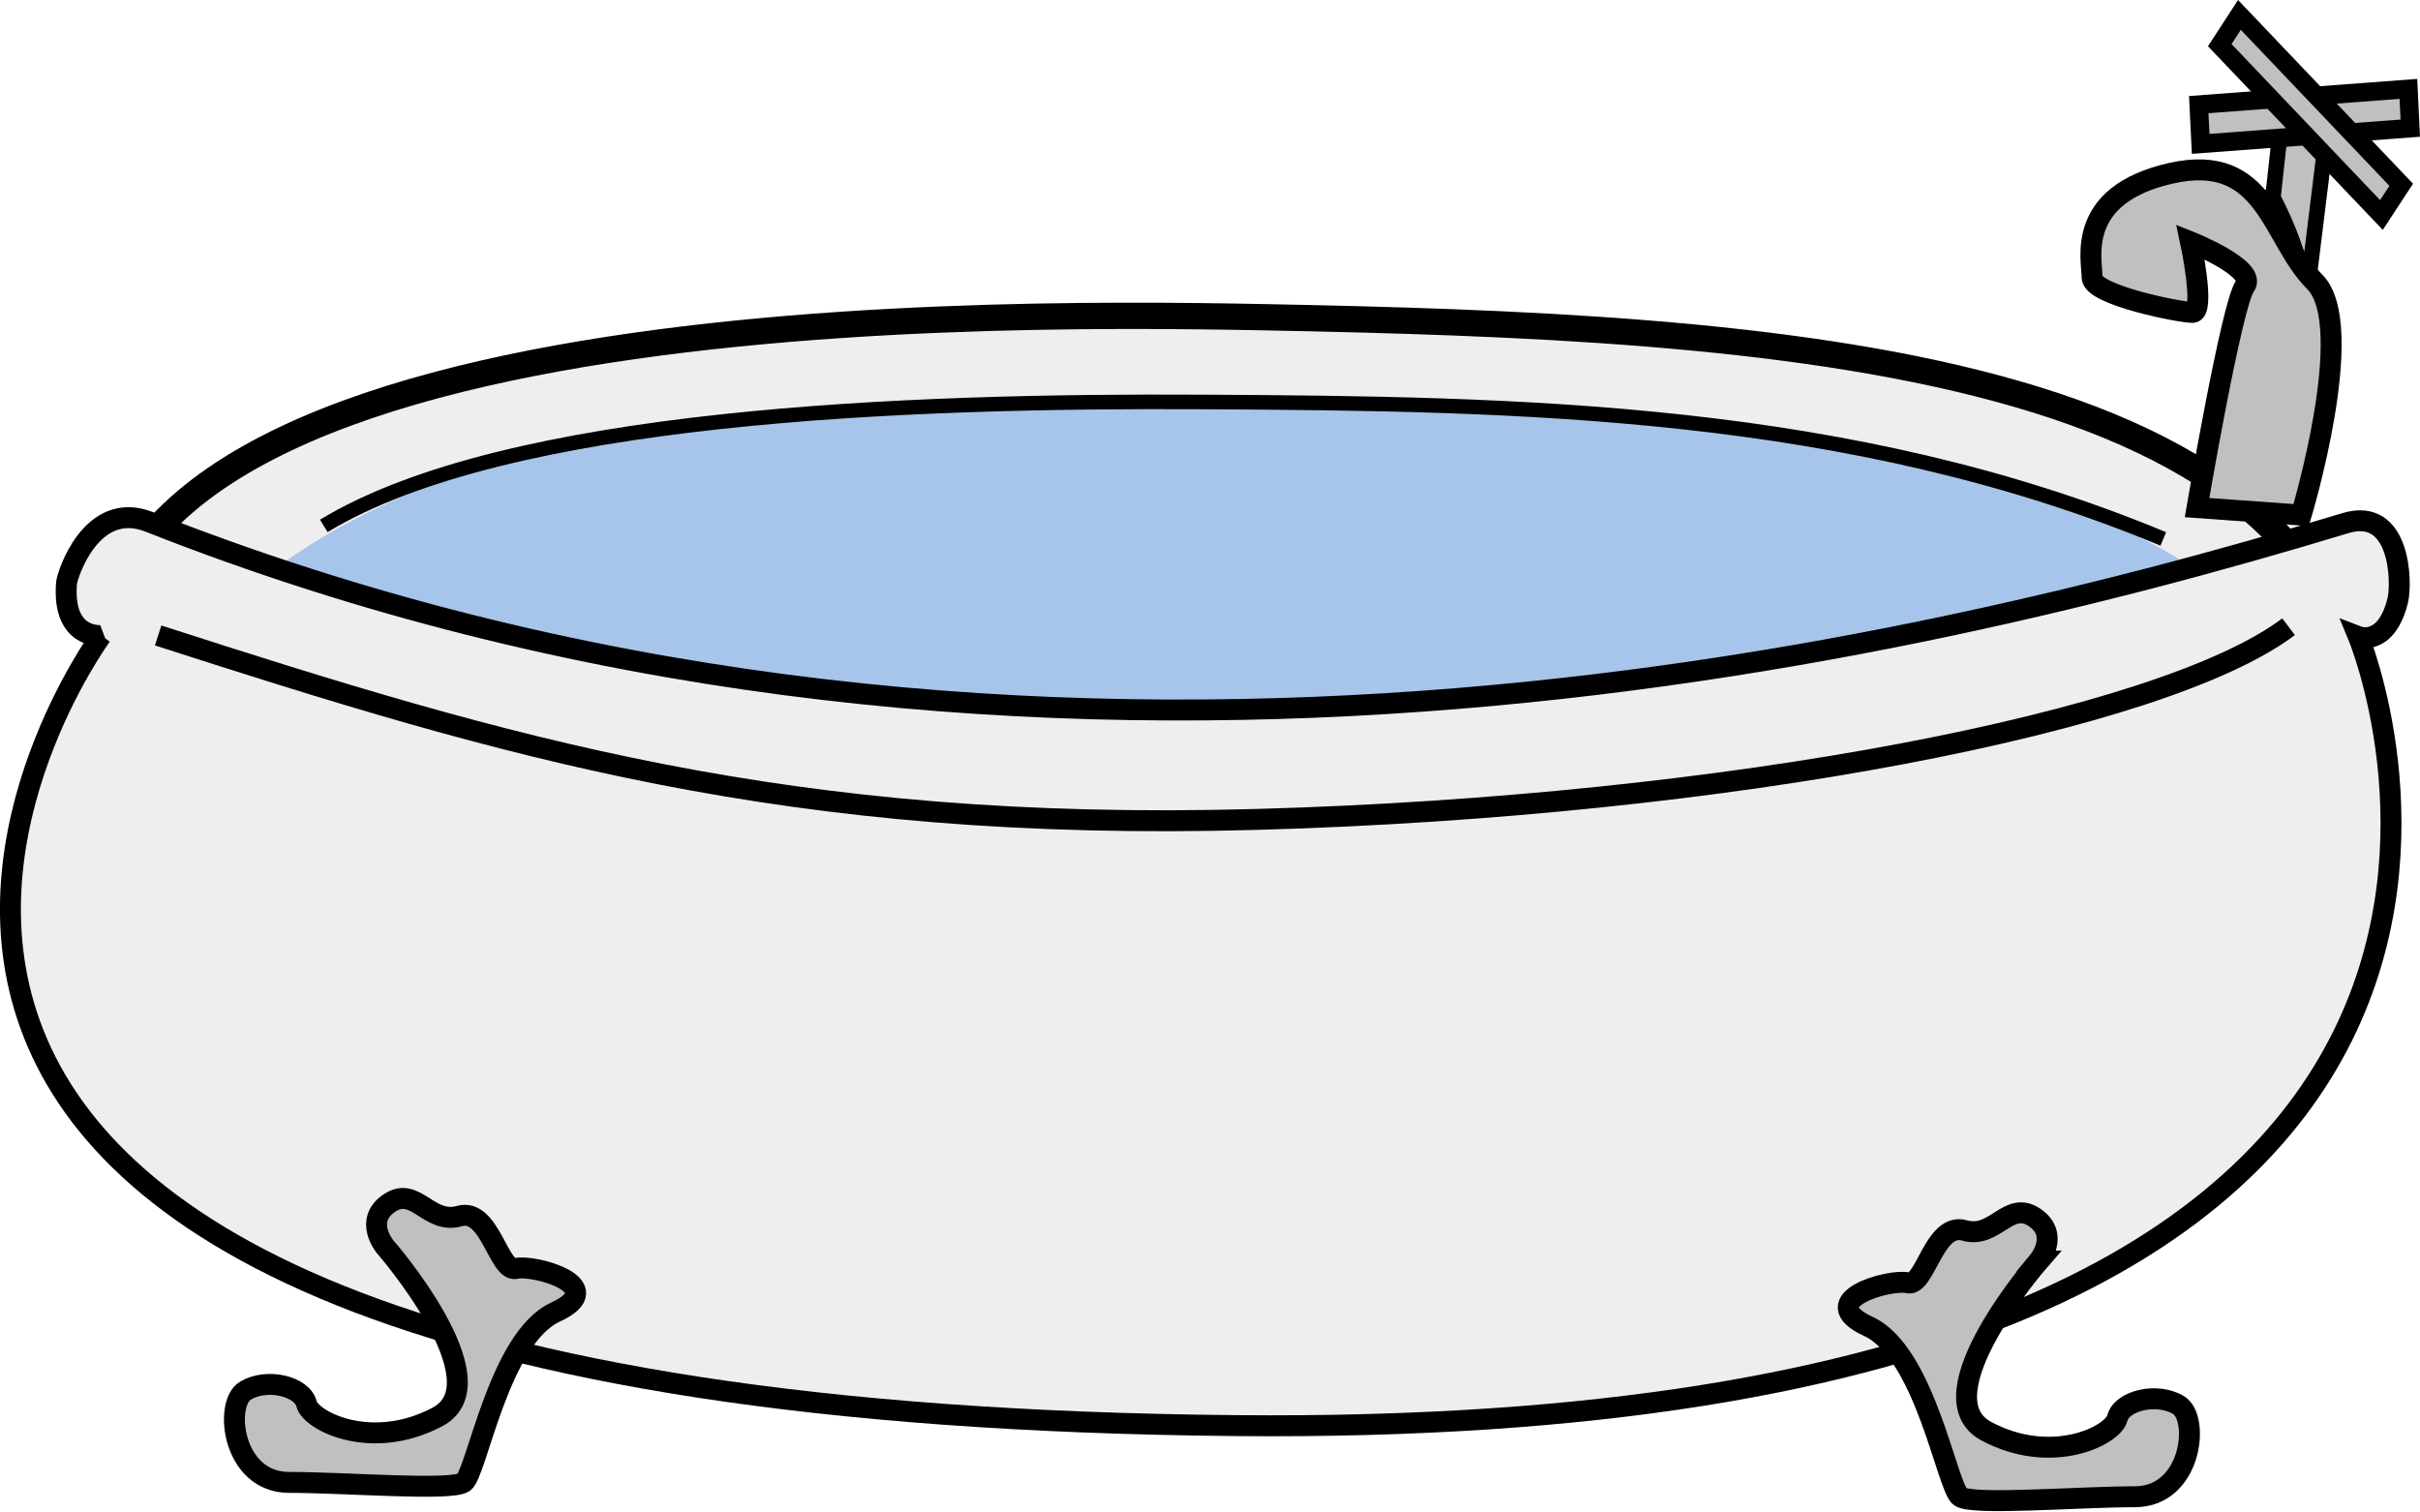
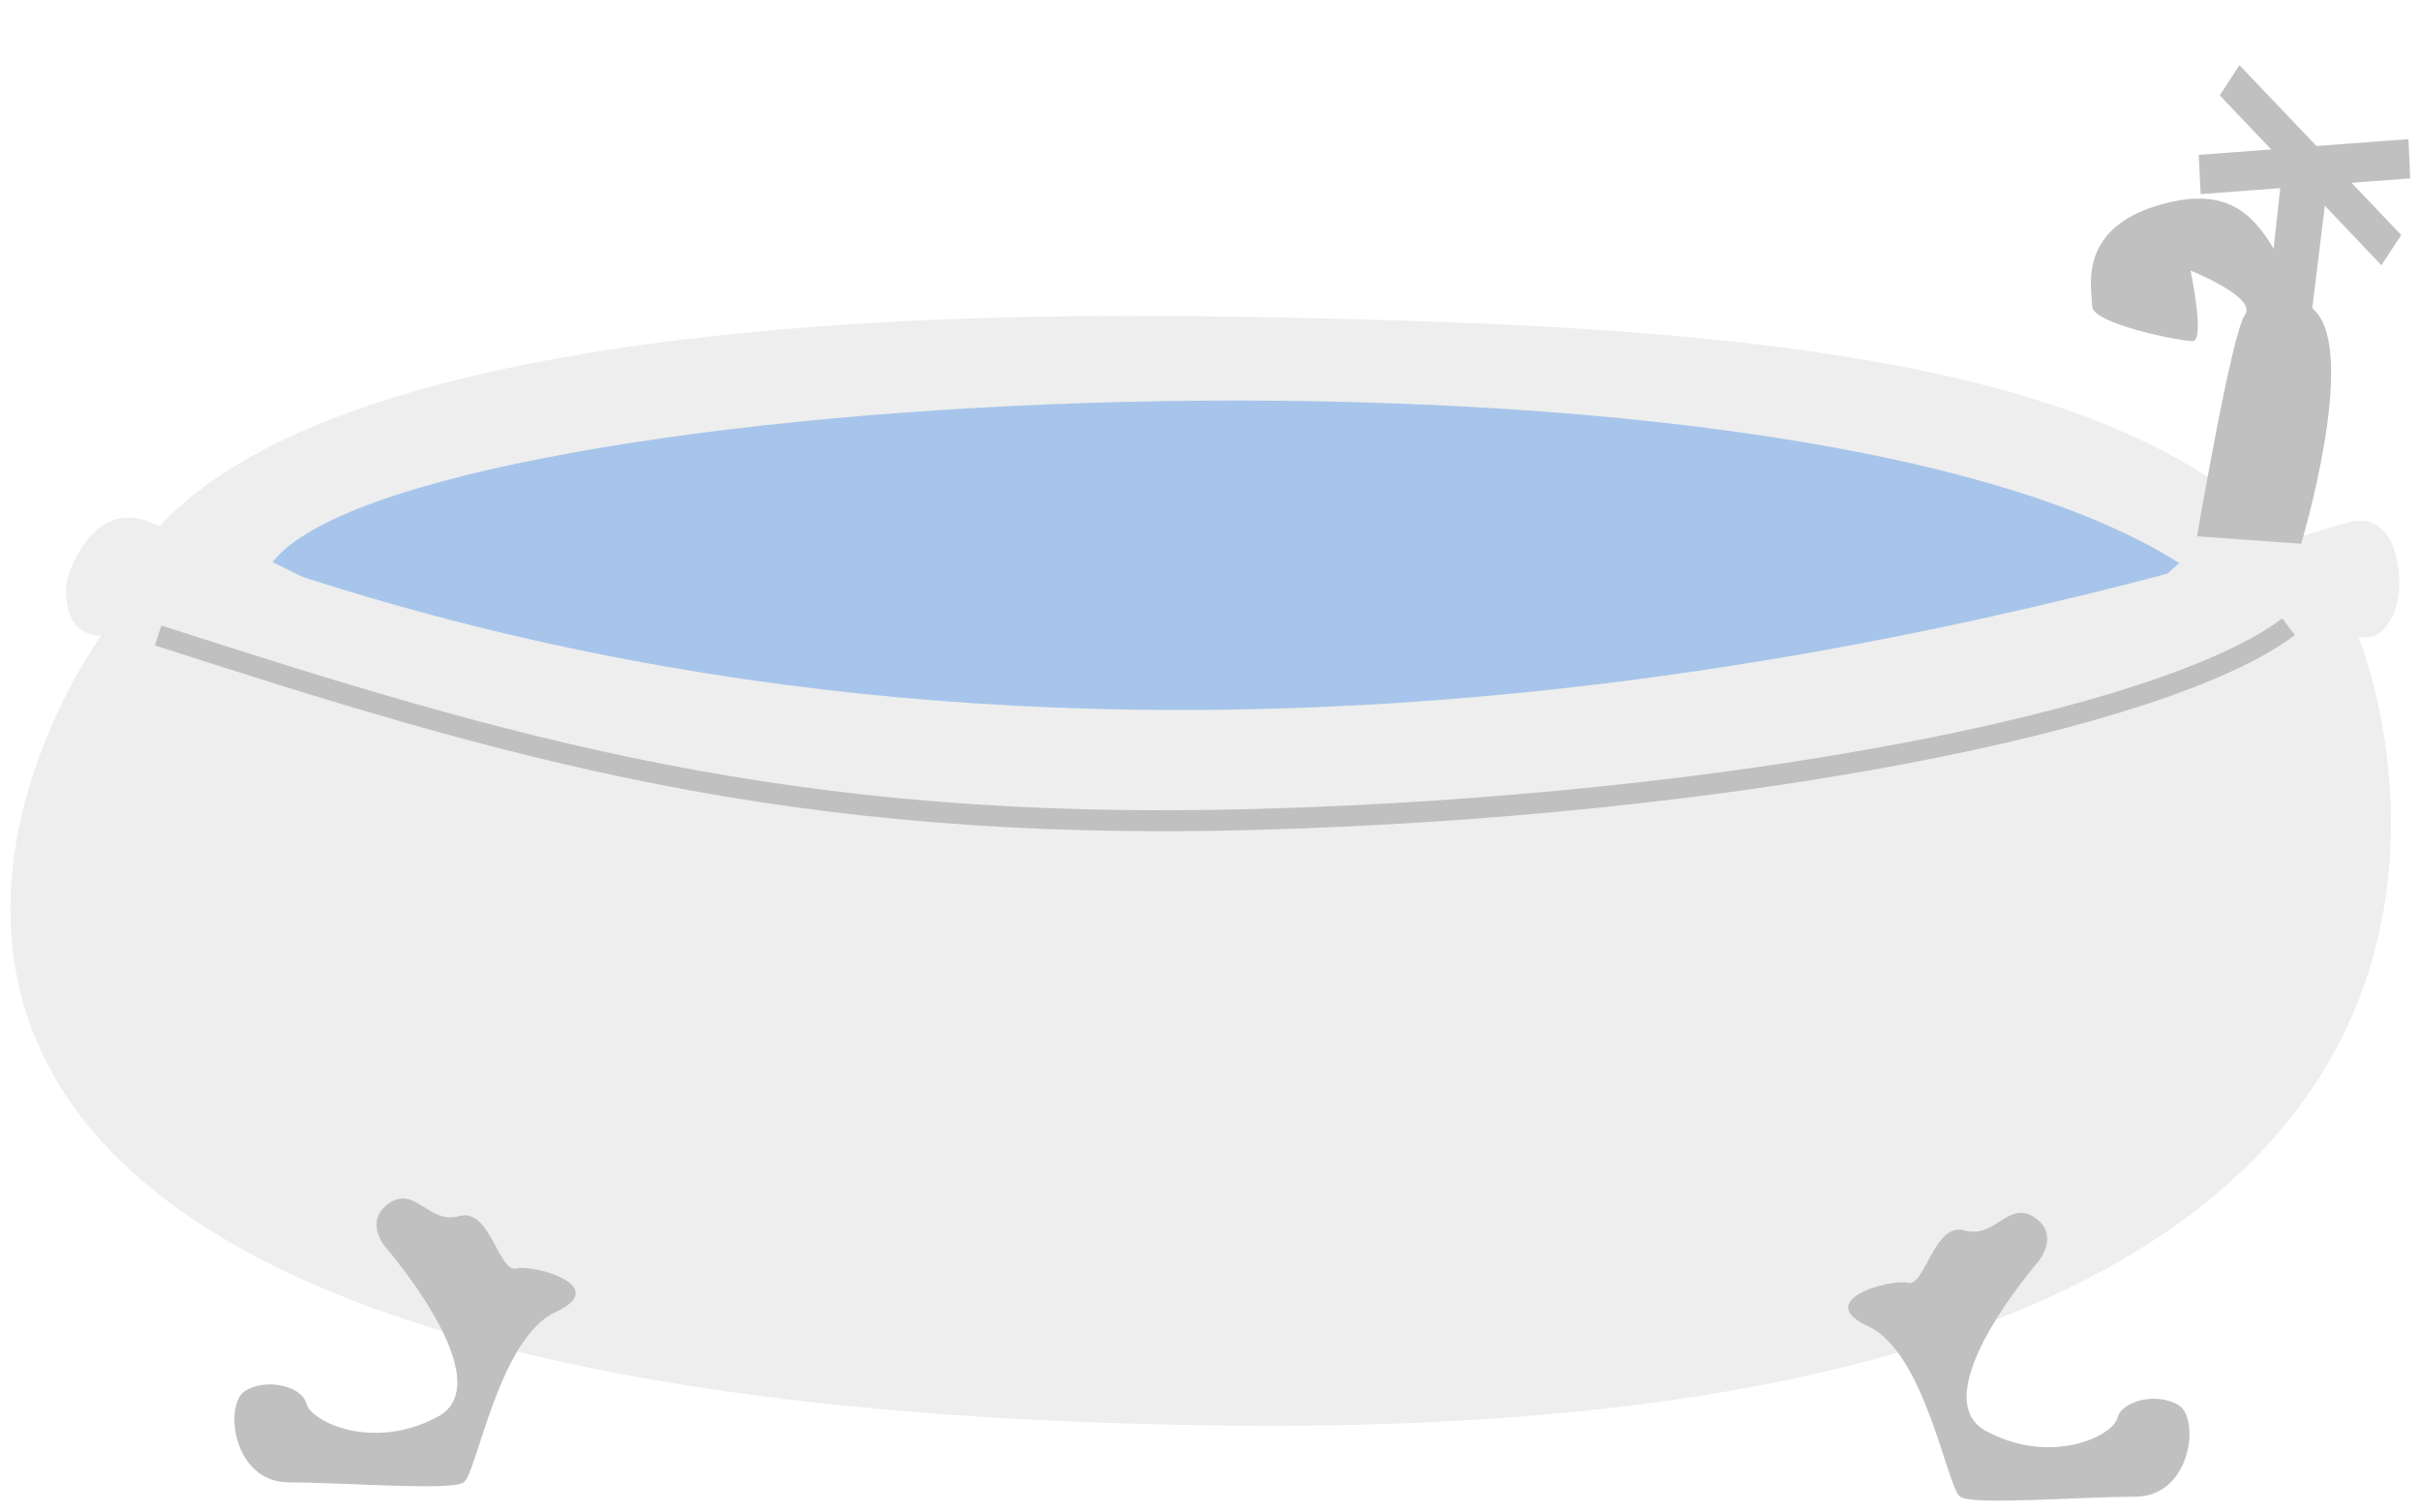
- <svg xmlns="http://www.w3.org/2000/svg" id="Layer_1" xml:space="preserve" overflow="visible" viewBox="0 0 337.276 210.606" version="1.1" enable-background="new 0 0 337.276 210.606">
+ <svg xmlns="http://www.w3.org/2000/svg" version="1.1" x="0" y="0" width="337.276" height="210.606" viewBox="0, 0, 337.276, 210.606">
  <g id="bath">
-     <path stroke="#000000" stroke-width="3.664" d="m15.136 103.3c-15.455-60.909 119.13-59.896 160.91-59.091 70.773 1.363 150.91 5.454 153.64 59.091" fill="#EEEEEE" />
-     <path d="m319.16 99.204c-3.726-39.437-107.44-42.938-151.29-43.182-41.604-0.23-124.14-3.396-147.43 44.734" fill="#A7C5EA" />
-     <path stroke="#000000" stroke-width="2.917" d="m14.13 88.566s-5.478 0.604-4.859-7.304c0.07-0.993 3.413-11.729 11.546-8.519 118.86 46.915 238.86 20.552 306.05 0.171 7.738-2.348 7.907 8.348 7.306 10.785-1.626 6.513-5.48 5.032-5.48 5.032s46.244 111.79-156.36 109.96c-237.36-2.13-158.21-110.12-158.21-110.12z" fill="#EEEEEE" />
-     <path stroke="#000000" stroke-width="2.917" d="m22.038 88.566c48.553 15.639 87.644 27.456 153.1 25.639 65.725-1.825 126.36-13.637 143.82-26.86" fill="none" />
-     <path stroke="#000000" stroke-width="2.917" d="m53.67 173.75s16.437 18.863 7.306 23.723c-9.132 4.867-17.645 0.605-18.262-1.825-0.603-2.43-5.465-3.646-8.514-1.827-3.033 1.827-1.824 12.782 6.084 12.782 7.921 0 22.516 1.216 24.342 0 1.826-1.22 4.862-20.077 12.785-23.731 7.907-3.652-3.049-6.686-5.48-6.082-2.43 0.605-3.65-8.524-7.908-7.302-4.271 1.214-6.096-4.258-9.735-1.829-3.666 2.45-0.618 6.1-0.618 6.1z" fill="#C0C0C0" />
-     <path stroke="#000000" stroke-width="2.917" d="m284.15 175.75s-16.437 18.864-7.306 23.724c9.116 4.867 17.644 0.605 18.246-1.826 0.617-2.427 5.48-3.646 8.527-1.824 3.035 1.824 1.827 12.78-6.081 12.78-7.922 0-22.517 1.223-24.344 0-1.825-1.22-4.862-20.077-12.784-23.731-7.907-3.65 3.049-6.685 5.48-6.082 2.43 0.605 3.649-8.525 7.907-7.303 4.257 1.221 6.082-4.255 9.736-1.828 3.63 2.44 0.6 6.09 0.6 6.09z" fill="#C0C0C0" />
-     <path stroke="#000000" stroke-width="2.17" d="m316.78 27.515l1.84-16.831 5.466 9.427-2.733 22.214s0.3-5.385-4.58-14.81z" fill="#C0C0C0" />
-     <polygon stroke="#000000" stroke-width="2.59" points="335.92 17.86 306.71 20.052 306.44 14.582 335.66 12.388" fill="#C0C0C0" />
-     <polygon stroke="#000000" stroke-width="2.59" points="331.9 29.966 309.37 6.292 312.11 2.079 334.66 25.754" fill="#C0C0C0" />
-     <path stroke="#000000" stroke-width="2.917" d="m320.71 71.787s7.979-26.421 1.897-32.502c-6.082-6.09-6.699-18.176-20.073-15.129-13.386 3.042-10.954 12.08-10.954 14.517 0 2.438 12.163 4.866 13.989 4.866s-0.271-9.826-0.271-9.826 9.402 3.745 7.576 6.175c-1.825 2.438-6.673 30.855-6.673 30.855l14.49 1.044z" fill="#C0C0C0" />
-     <path stroke="#000000" stroke-width="2.03" d="m301.5 75.113c-43.637-18.182-89.782-18.848-133.64-19.091-41.604-0.23-97.271 1.818-122.73 17.273" fill="none" />
+     <path d="M15.136,103.3 C-0.319,42.391 134.266,43.404 176.046,44.209 C246.819,45.572 326.956,49.663 329.686,103.3" fill="#EEEEEE" />
+     <path d="M303.729,78.479 C247.789,43.018 56.656,54.068 37.992,78.344 C37.992,78.344 92.263,105.228 92.263,105.228 C205.633,120.371 277.257,101.954 277.257,101.954 L303.729,78.479 z" fill="#A7C5EA" />
+     <path d="M14.13,88.566 C14.13,88.566 8.652,89.17 9.271,81.262 C9.341,80.269 12.684,69.533 20.817,72.743 C139.677,119.658 259.677,93.295 326.867,72.914 C334.605,70.566 334.774,81.262 334.173,83.699 C332.547,90.212 328.693,88.731 328.693,88.731 C328.693,88.731 374.937,200.521 172.333,198.691 C-65.027,196.561 14.123,88.571 14.123,88.571 z" fill="#EEEEEE" />
+     <path d="M22.038,88.566 C70.591,104.205 109.682,116.022 175.138,114.205 C240.863,112.38 301.498,100.568 318.958,87.345" fill-opacity="0" stroke="#C0C0C0" stroke-width="2.917" />
+     <path d="M53.67,173.75 C53.67,173.75 70.107,192.613 60.976,197.473 C51.844,202.34 43.331,198.078 42.714,195.648 C42.111,193.218 37.249,192.002 34.2,193.821 C31.167,195.648 32.376,206.603 40.284,206.603 C48.205,206.603 62.8,207.819 64.626,206.603 C66.452,205.383 69.488,186.526 77.411,182.872 C85.318,179.22 74.362,176.186 71.931,176.79 C69.501,177.395 68.281,168.266 64.023,169.488 C59.752,170.702 57.927,165.23 54.288,167.659 C50.622,170.109 53.67,173.759 53.67,173.759 z" fill="#C0C0C0" />
+     <path d="M284.15,175.75 C284.15,175.75 267.713,194.614 276.844,199.474 C285.96,204.341 294.488,200.079 295.09,197.648 C295.707,195.221 300.57,194.002 303.617,195.824 C306.652,197.648 305.444,208.604 297.536,208.604 C289.614,208.604 275.019,209.827 273.192,208.604 C271.367,207.384 268.33,188.527 260.408,184.873 C252.501,181.223 263.457,178.188 265.888,178.791 C268.318,179.396 269.537,170.266 273.795,171.488 C278.052,172.709 279.877,167.233 283.531,169.66 C287.161,172.1 284.131,175.75 284.131,175.75 z" fill="#C0C0C0" />
+     <path d="M316.78,35.515 L318.62,18.684 L324.086,28.111 L321.353,50.325 C321.353,50.325 321.653,44.94 316.773,35.515 z" fill="#C0C0C0" />
+     <path d="M335.92,24.86 L306.71,27.052 L306.44,21.582 L335.66,19.388 z" fill="#C0C0C0" />
+     <path d="M331.9,36.966 L309.37,13.292 L312.11,9.079 L334.66,32.754 z" fill="#C0C0C0" />
+     <path d="M320.71,75.787 C320.71,75.787 328.689,49.366 322.607,43.285 C316.525,37.195 315.908,25.109 302.534,28.156 C289.148,31.198 291.58,40.236 291.58,42.673 C291.58,45.111 303.743,47.539 305.569,47.539 C307.395,47.539 305.298,37.713 305.298,37.713 C305.298,37.713 314.7,41.458 312.874,43.888 C311.049,46.326 306.201,74.743 306.201,74.743 L320.691,75.787 z" fill="#C0C0C0" />
  </g>
</svg>
